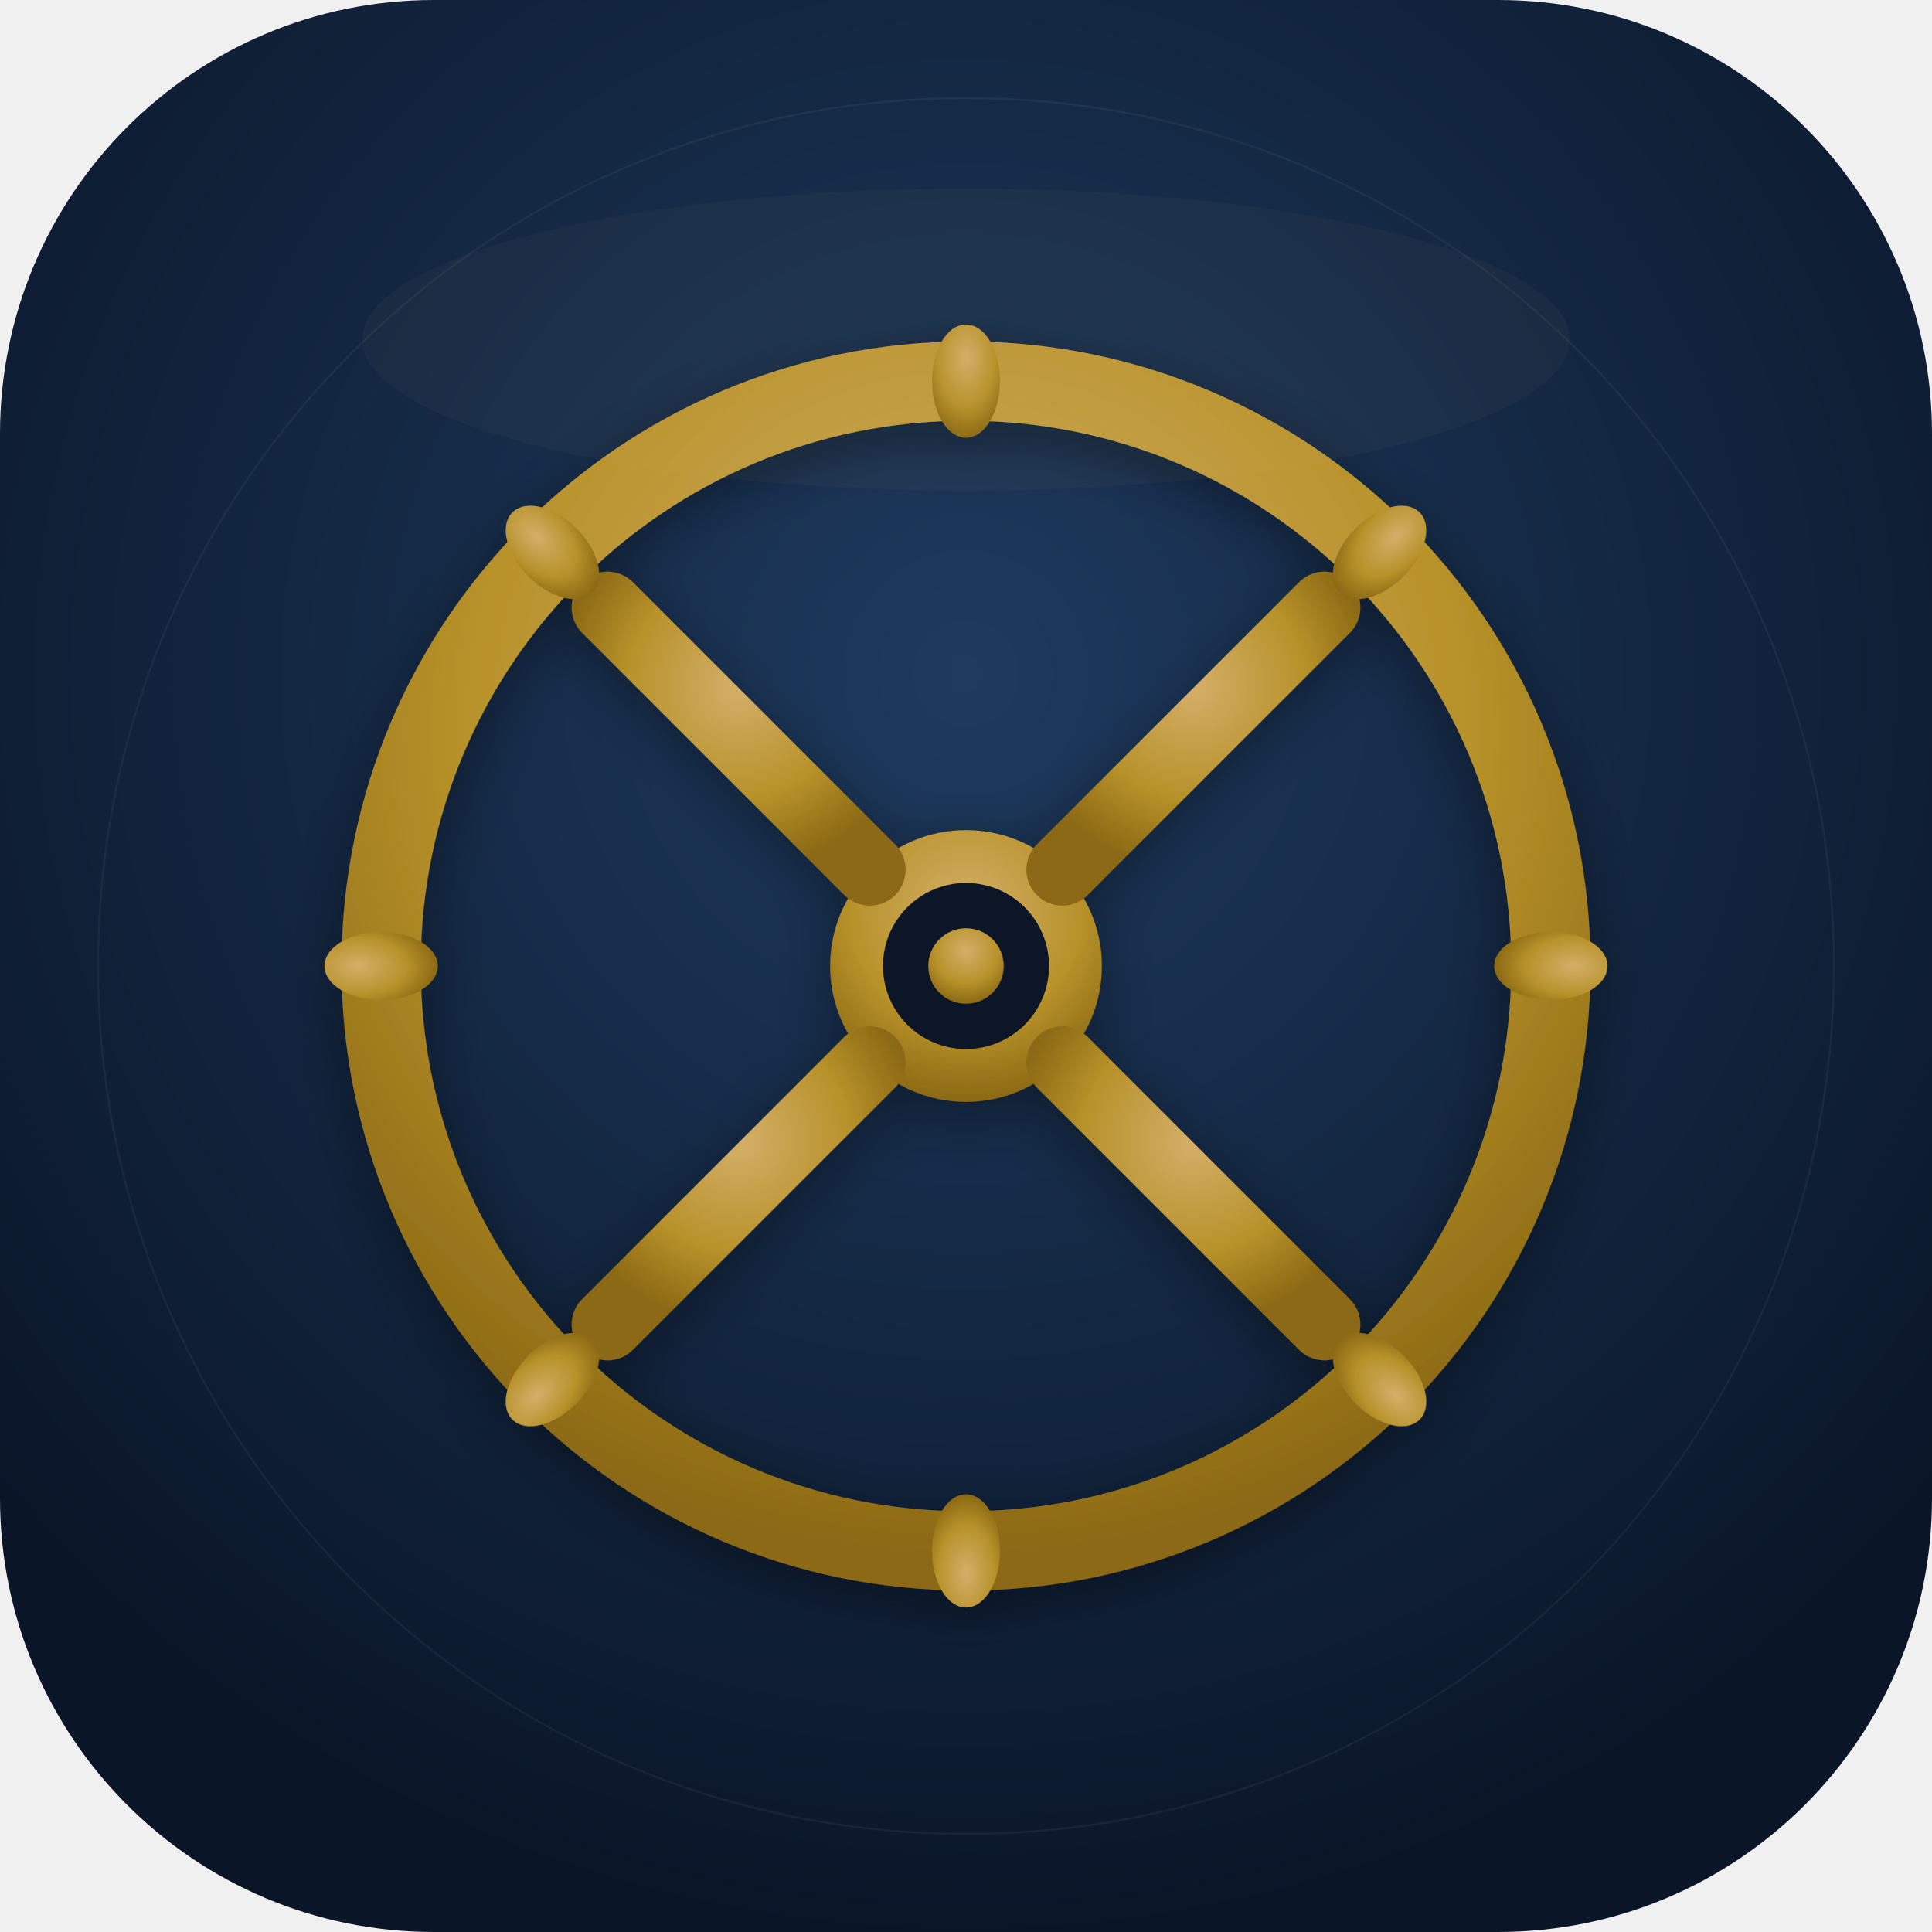
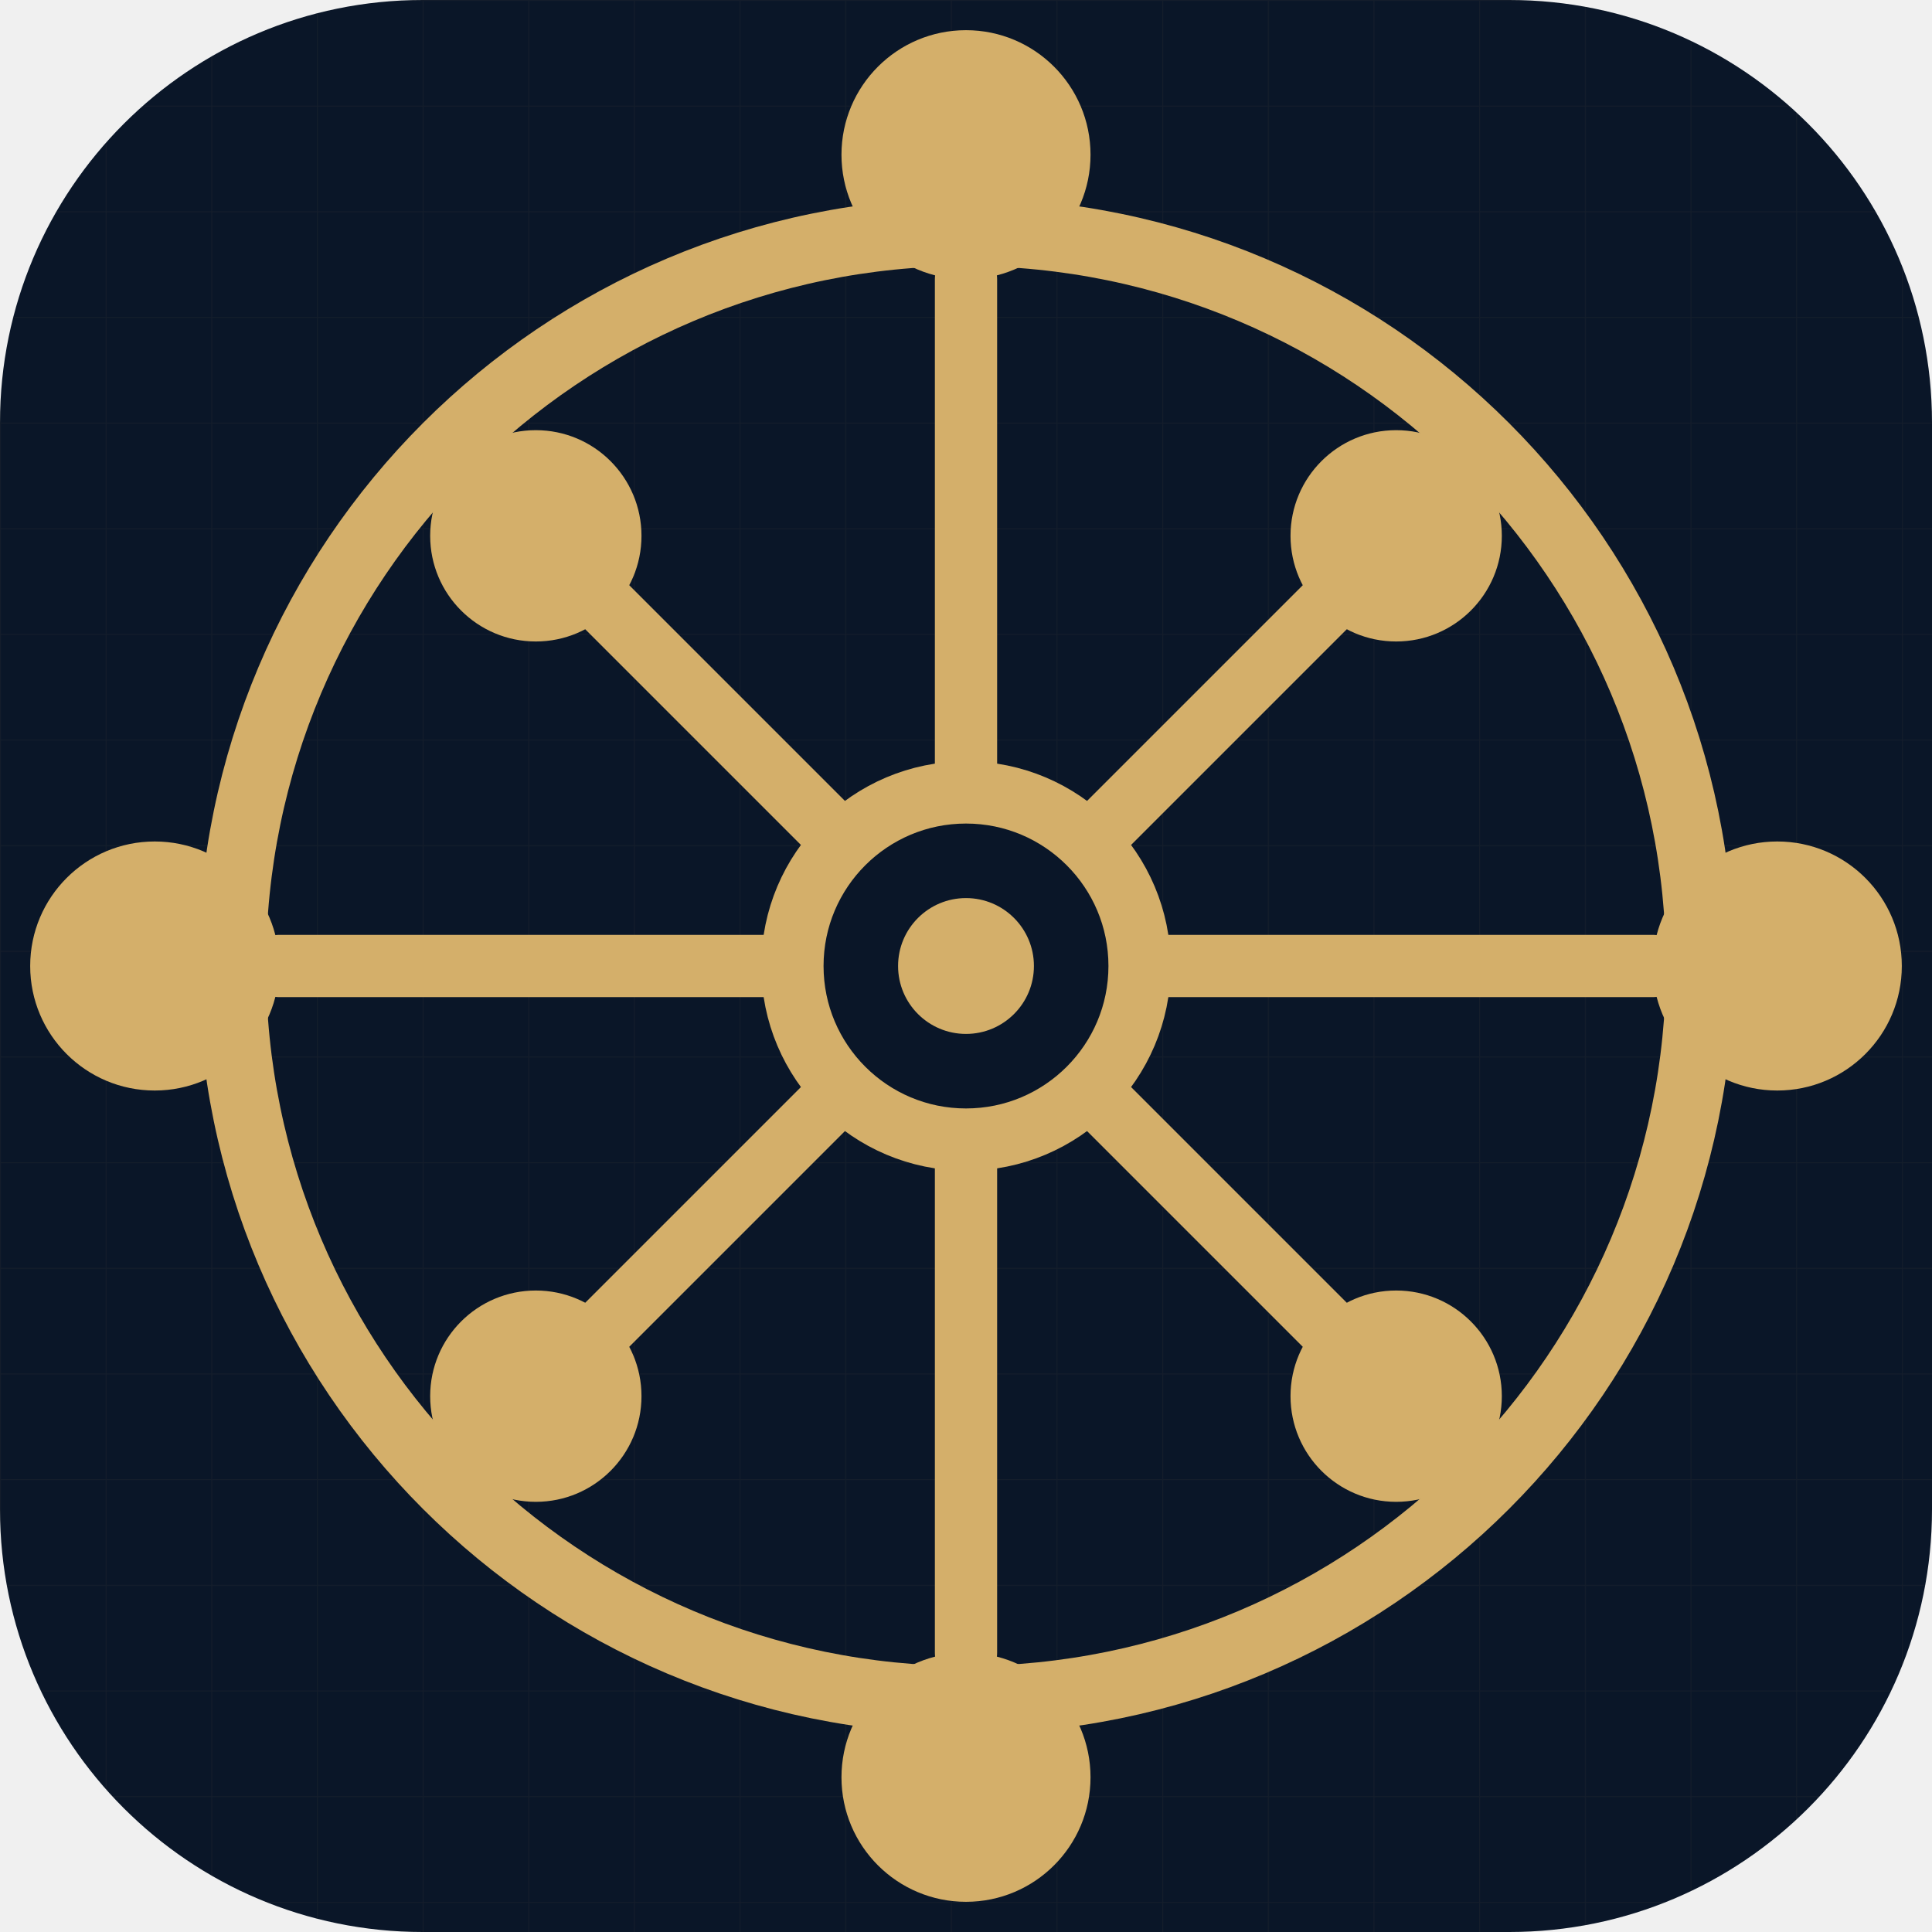
- <svg xmlns="http://www.w3.org/2000/svg" viewBox="0 0 1024 1024" width="1024" height="1024">
-   <defs>
-     <radialGradient id="bgGrad" cx="50%" cy="35%" r="65%">
-       <stop offset="0%" stop-color="#1E3A5F" />
-       <stop offset="100%" stop-color="#0A1628" />
-     </radialGradient>
-     <radialGradient id="wheelGrad" cx="50%" cy="30%" r="70%">
-       <stop offset="0%" stop-color="#D4AF6A" />
-       <stop offset="60%" stop-color="#B8922A" />
-       <stop offset="100%" stop-color="#8B6914" />
-     </radialGradient>
-     <filter id="glow">
-       <feGaussianBlur stdDeviation="6" result="blur" />
-       <feMerge>
-         <feMergeNode in="blur" />
-         <feMergeNode in="SourceGraphic" />
-       </feMerge>
-     </filter>
-     <filter id="shadow">
-       <feDropShadow dx="0" dy="8" stdDeviation="16" flood-color="#000" flood-opacity="0.4" />
-     </filter>
-   </defs>
-   <rect width="1024" height="1024" rx="230" fill="url(#bgGrad)" />
-   <circle cx="512" cy="512" r="460" fill="none" stroke="#ffffff" stroke-width="1" opacity="0.05" />
-   <g transform="translate(512,512)" filter="url(#shadow)">
-     <circle r="310" fill="none" stroke="url(#wheelGrad)" stroke-width="42" />
-     <circle r="72" fill="url(#wheelGrad)" />
-     <circle r="44" fill="#0A1628" />
-     <circle r="20" fill="url(#wheelGrad)" />
-     <g stroke="url(#wheelGrad)" stroke-width="38" stroke-linecap="round">
-       <line x1="0" y1="-72" x2="0" y2="-268" />
-       <line x1="0" y1="72" x2="0" y2="268" />
-       <line x1="-72" y1="0" x2="-268" y2="0" />
-       <line x1="72" y1="0" x2="268" y2="0" />
-       <line x1="-51" y1="-51" x2="-190" y2="-190" />
-       <line x1="51" y1="-51" x2="190" y2="-190" />
-       <line x1="-51" y1="51" x2="-190" y2="190" />
-       <line x1="51" y1="51" x2="190" y2="190" />
-     </g>
-     <g fill="url(#wheelGrad)">
-       <ellipse cx="0" cy="-310" rx="18" ry="30" transform="rotate(0)" />
-       <ellipse cx="0" cy="-310" rx="18" ry="30" transform="rotate(45)" />
-       <ellipse cx="0" cy="-310" rx="18" ry="30" transform="rotate(90)" />
-       <ellipse cx="0" cy="-310" rx="18" ry="30" transform="rotate(135)" />
-       <ellipse cx="0" cy="-310" rx="18" ry="30" transform="rotate(180)" />
-       <ellipse cx="0" cy="-310" rx="18" ry="30" transform="rotate(225)" />
-       <ellipse cx="0" cy="-310" rx="18" ry="30" transform="rotate(270)" />
-       <ellipse cx="0" cy="-310" rx="18" ry="30" transform="rotate(315)" />
-     </g>
+ <svg xmlns="http://www.w3.org/2000/svg" width="1024" height="1024" viewBox="0 0 1024 1024">
+   <rect width="1024" height="1024" rx="224" fill="#0A1628" />
+   <g opacity="0.05">
+     <defs>
+       <pattern id="grid" width="56" height="56" patternUnits="userSpaceOnUse">
+         <path d="M 56 0 L 0 0 0 56" fill="none" stroke="#D4AF6A" stroke-width="1" />
+       </pattern>
+     </defs>
+     <rect width="1024" height="1024" rx="224" fill="url(#grid)" />
  </g>
-   <ellipse cx="512" cy="180" rx="320" ry="80" fill="#D4AF6A" opacity="0.04" />
+   <g transform="translate(512,512)">
+     <circle r="389" fill="none" stroke="#D4AF6A" stroke-width="36" />
+     <circle cy="-430" r="66" fill="#D4AF6A" />
+     <circle cy="430" r="66" fill="#D4AF6A" />
+     <circle cx="-430" r="66" fill="#D4AF6A" />
+     <circle cx="430" r="66" fill="#D4AF6A" />
+     <circle cx="-228" cy="-228" r="56" fill="#D4AF6A" />
+     <circle cx="228" cy="-228" r="56" fill="#D4AF6A" />
+     <circle cx="-228" cy="228" r="56" fill="#D4AF6A" />
+     <circle cx="228" cy="228" r="56" fill="#D4AF6A" />
+     <line x1="0" y1="-364" x2="0" y2="364" stroke="#D4AF6A" stroke-width="33" stroke-linecap="round" />
+     <line x1="-364" y1="0" x2="364" y2="0" stroke="#D4AF6A" stroke-width="33" stroke-linecap="round" />
+     <line x1="-258" y1="-258" x2="258" y2="258" stroke="#D4AF6A" stroke-width="33" stroke-linecap="round" />
+     <line x1="258" y1="-258" x2="-258" y2="258" stroke="#D4AF6A" stroke-width="33" stroke-linecap="round" />
+     <circle r="92" fill="#0A1628" stroke="#D4AF6A" stroke-width="33" />
+     <circle r="36" fill="#D4AF6A" />
+   </g>
</svg>
